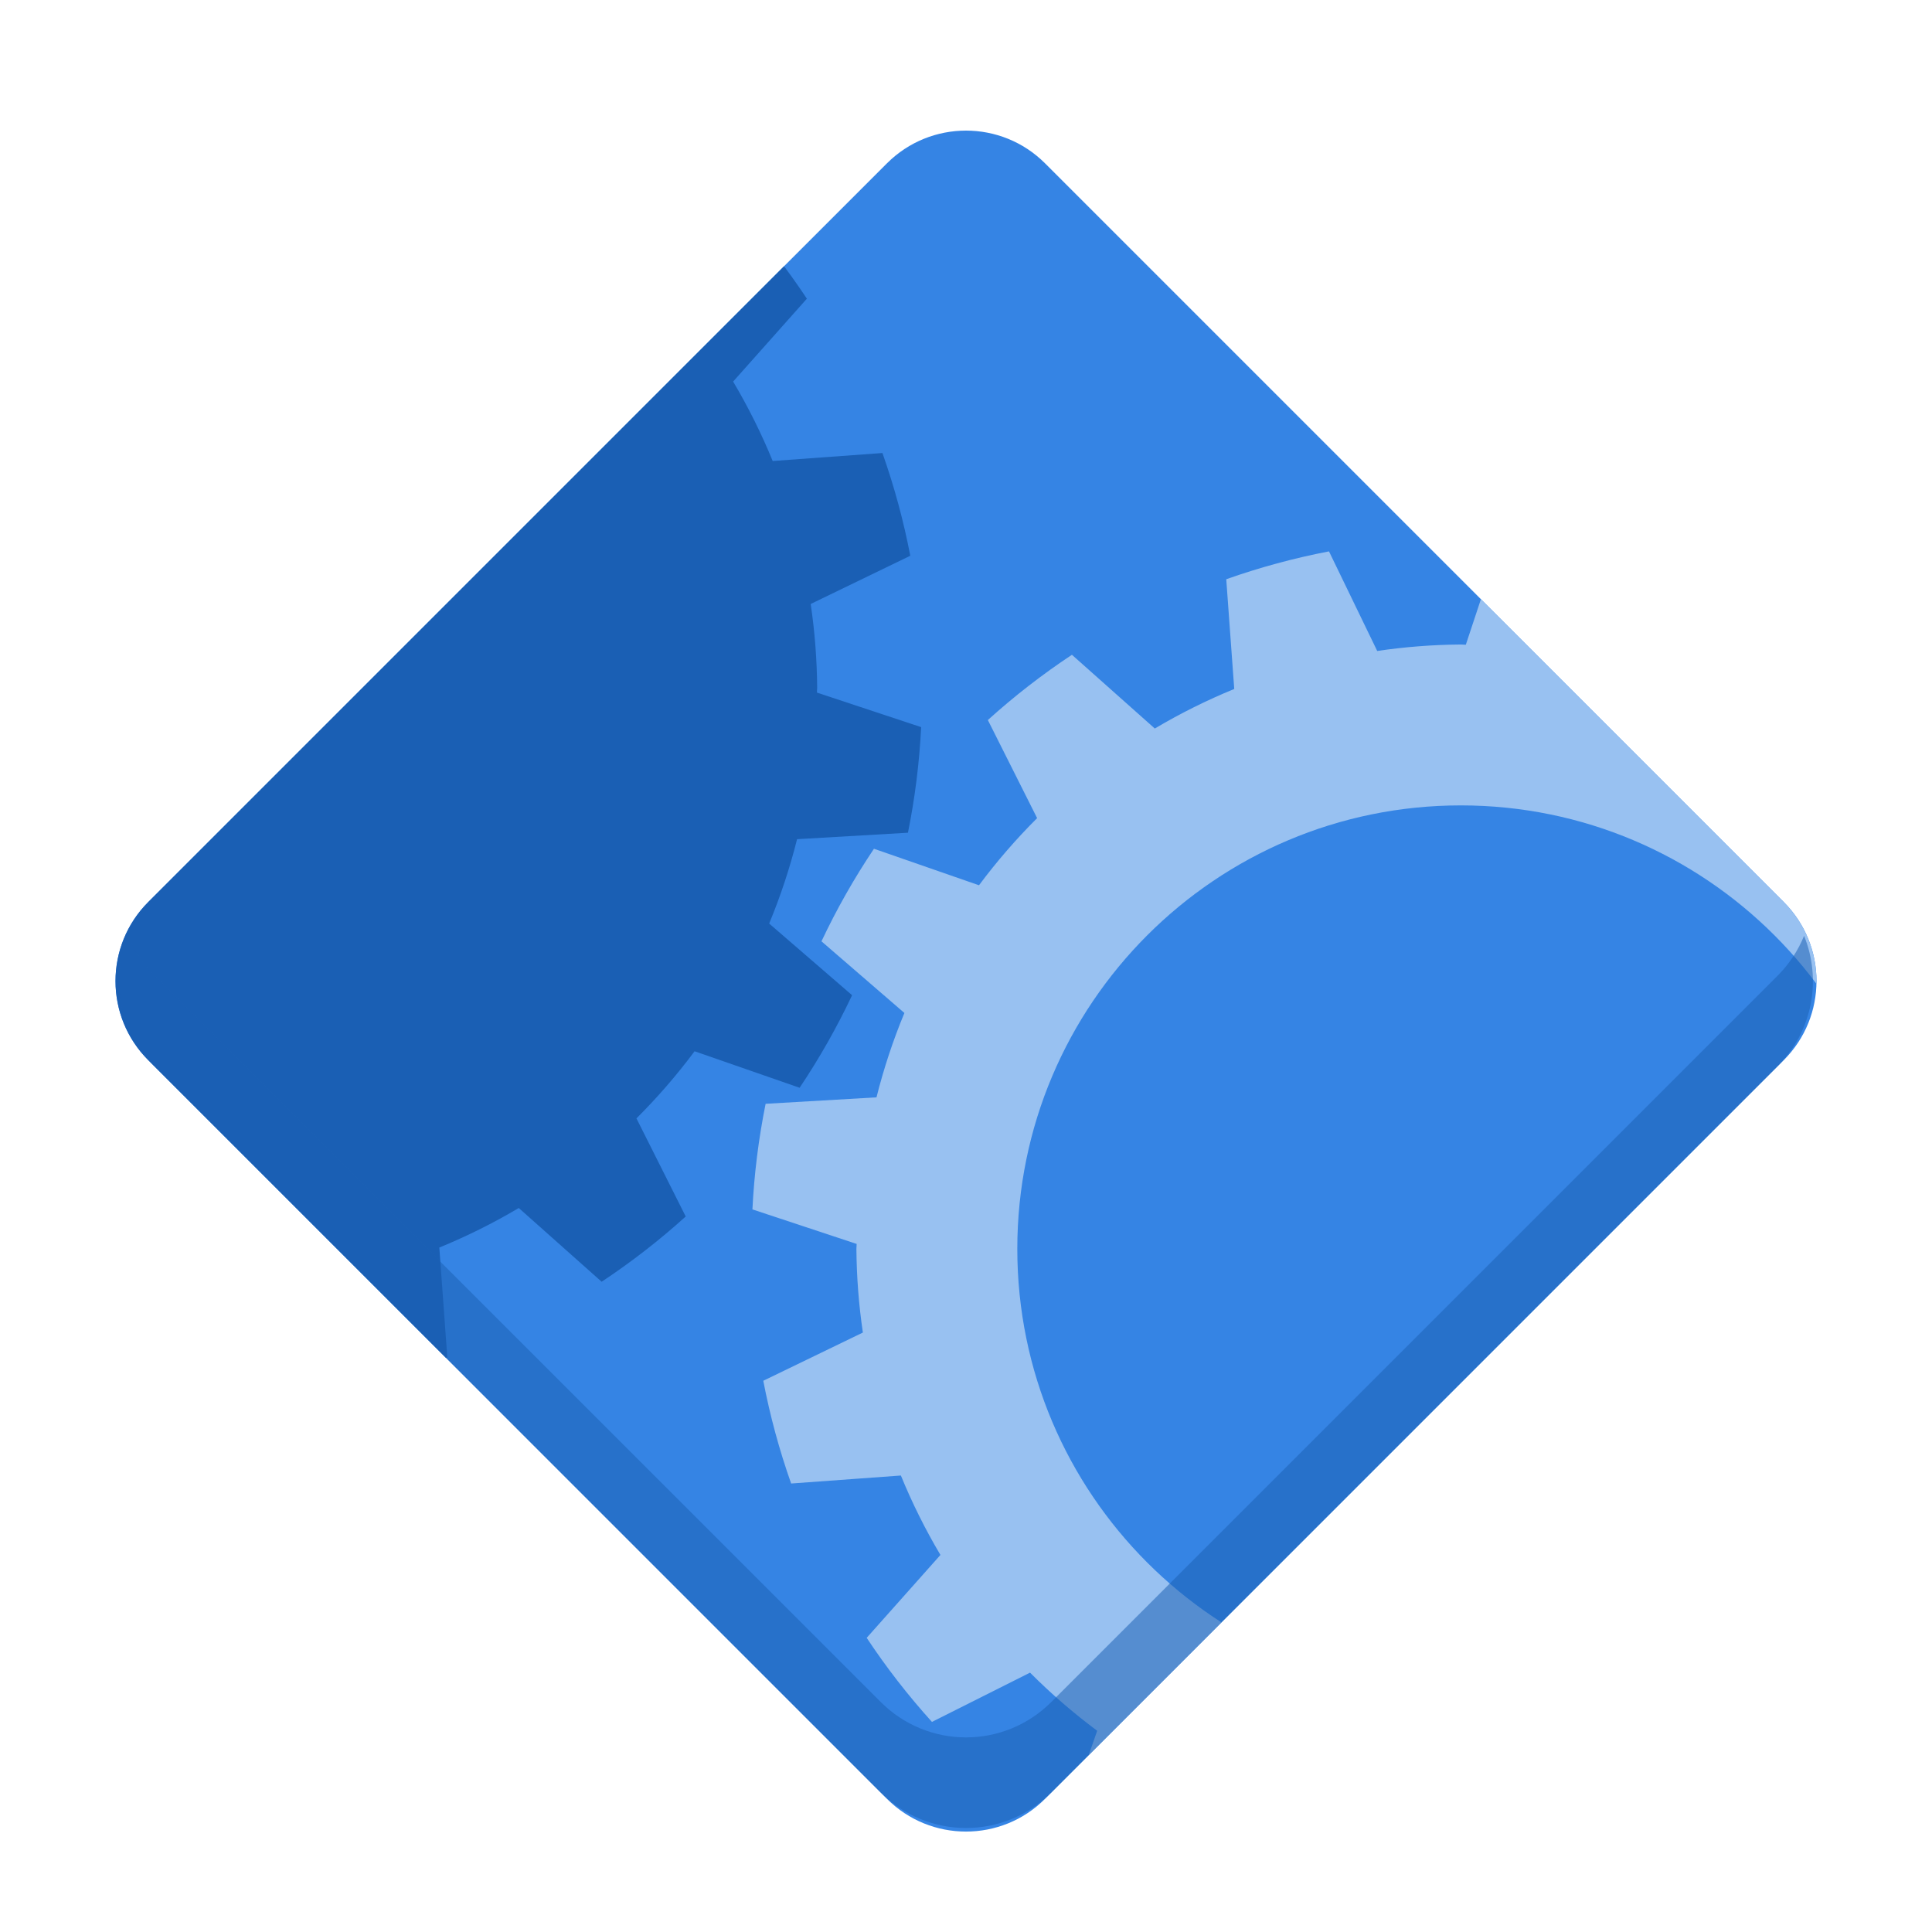
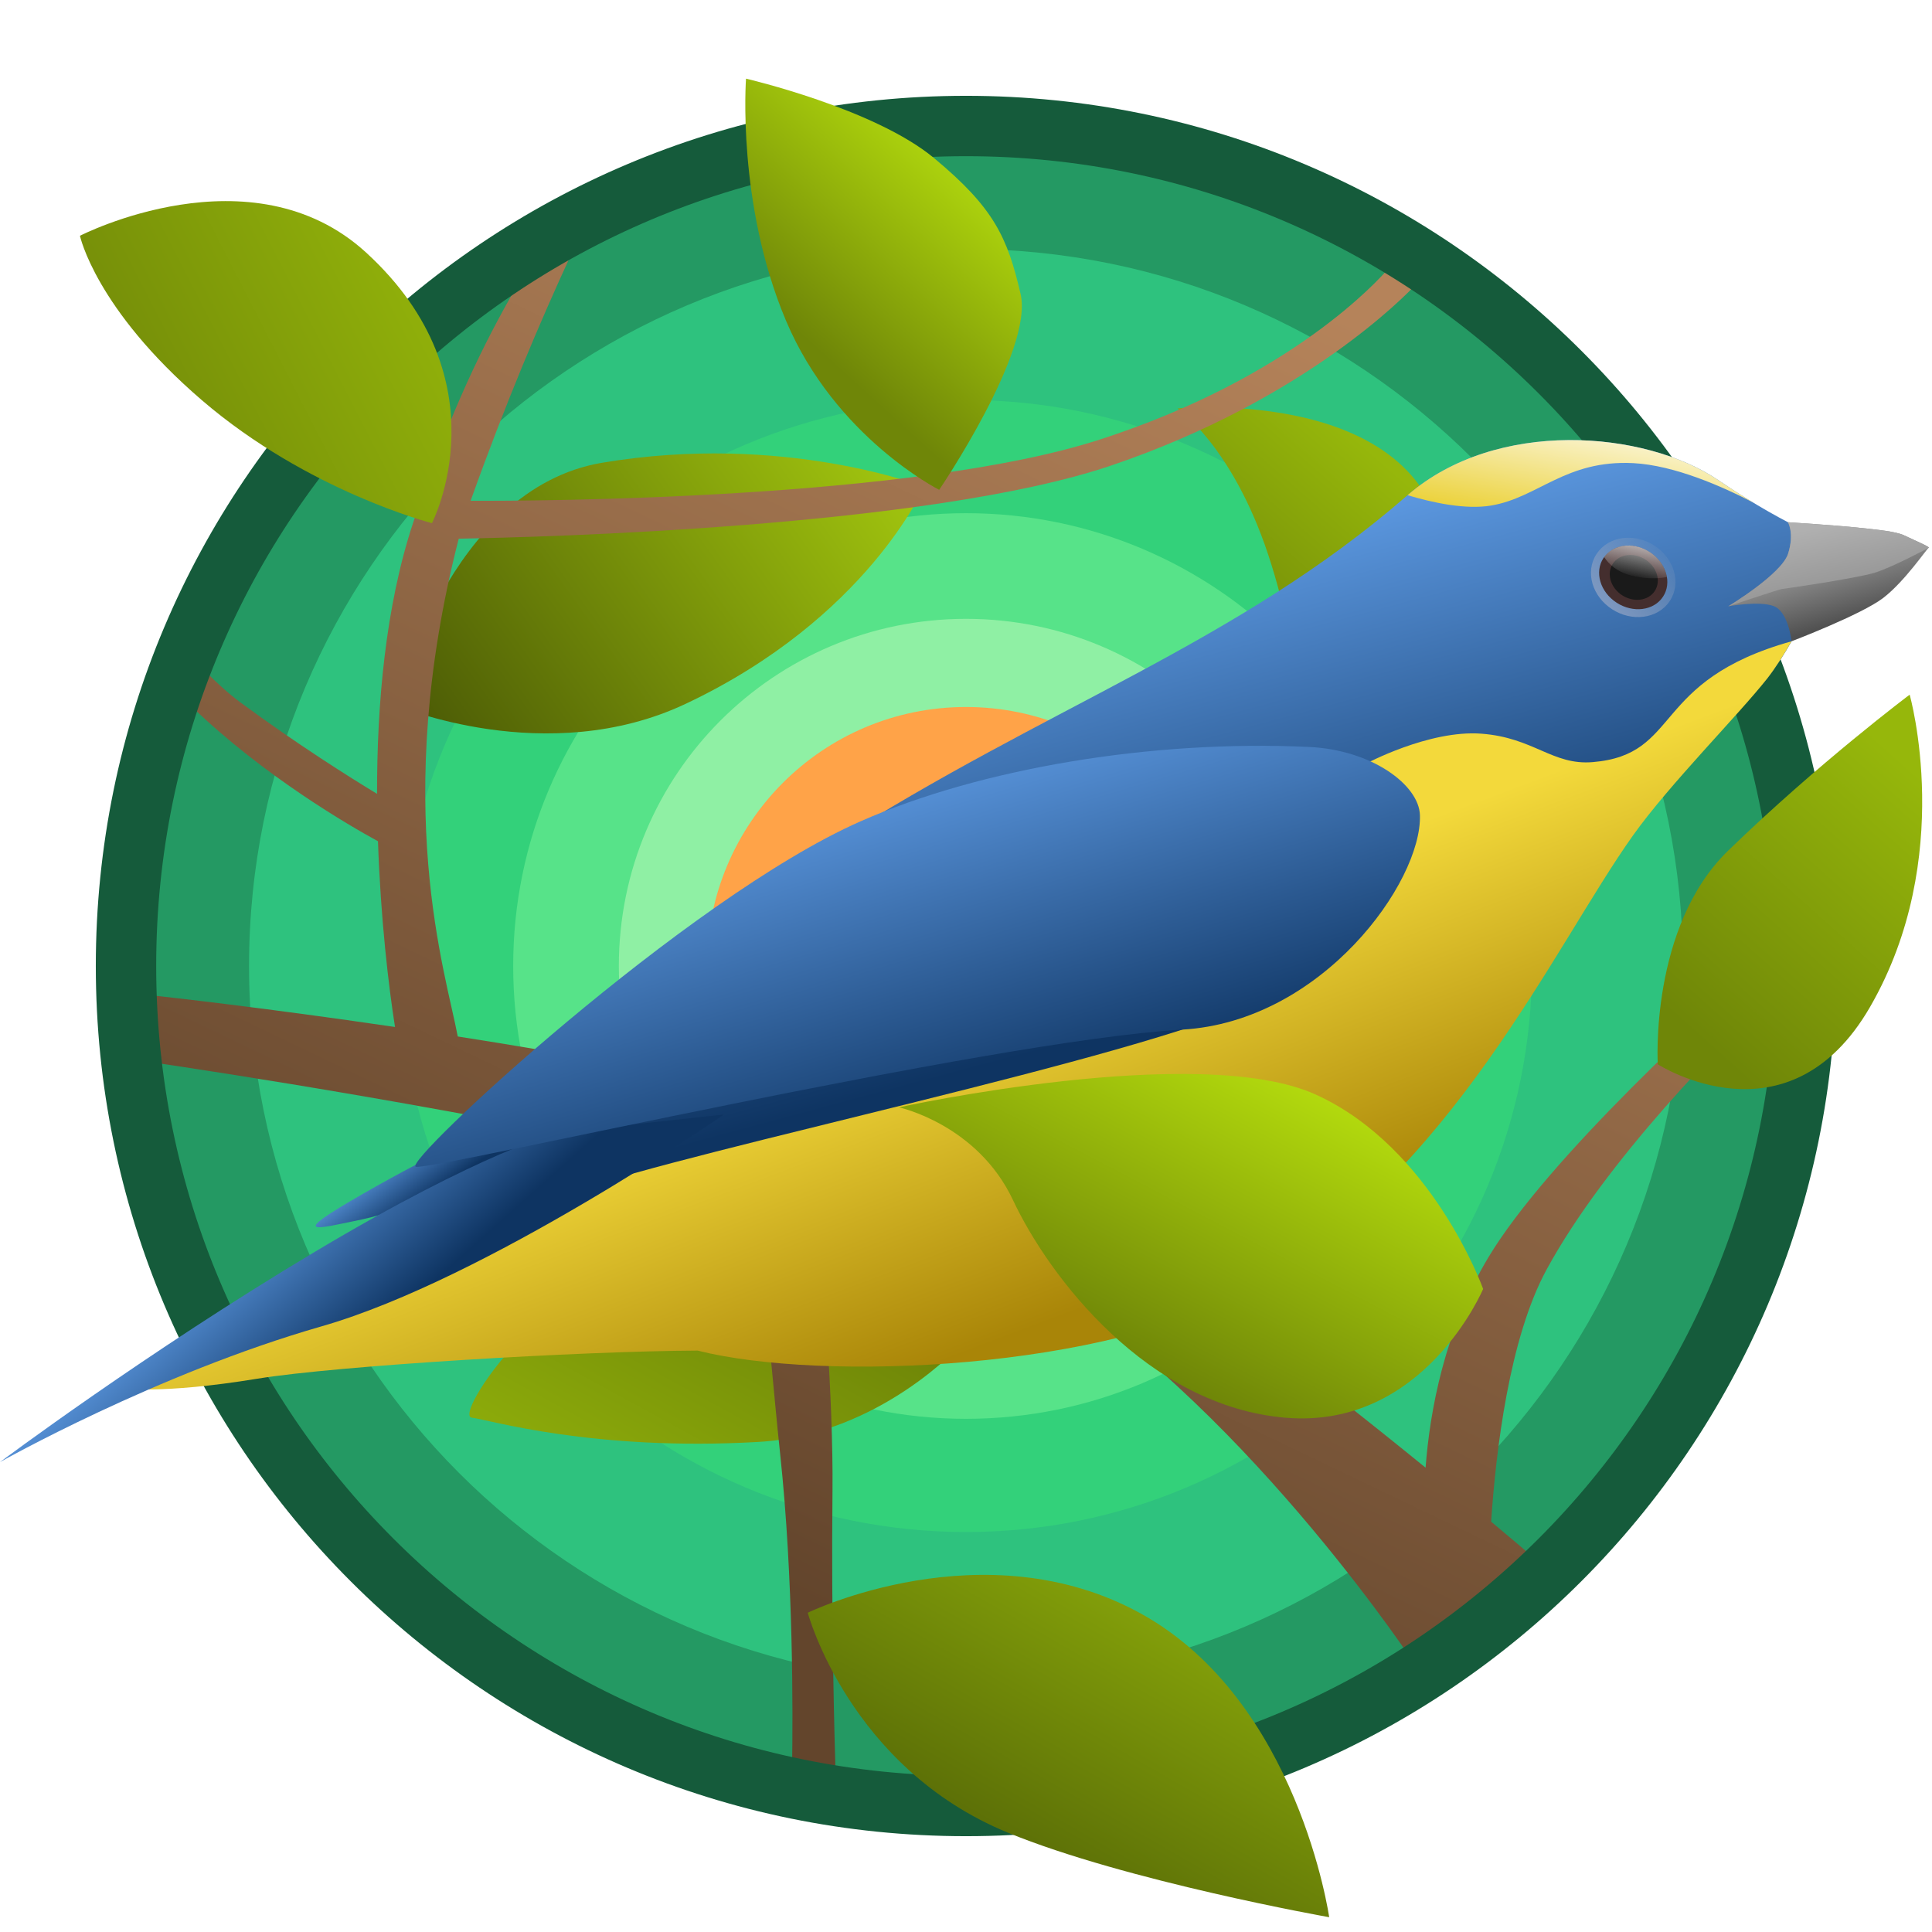
- <svg xmlns="http://www.w3.org/2000/svg" width="33.75mm" height="33.75mm" viewBox="0 0 33.75 33.75" version="1.1" id="svg974">
-   <defs id="defs968">
-     <clipPath clipPathUnits="userSpaceOnUse" id="clipPath18689">
-       <rect clip-path="none" transform="rotate(45)" ry="32" rx="32" y="123.999" x="486.037" height="362.943" width="362.943" id="rect18691" style="display:inline;opacity:1;vector-effect:none;fill:#4a86cf;fill-opacity:1;stroke:none;stroke-width:26.067;stroke-linecap:butt;stroke-linejoin:miter;stroke-miterlimit:4;stroke-dasharray:none;stroke-dashoffset:0;stroke-opacity:1;marker:none;marker-start:none;marker-mid:none;marker-end:none;paint-order:normal;enable-background:new" />
-     </clipPath>
-     <clipPath clipPathUnits="userSpaceOnUse" id="clipPath18689-3">
-       <rect clip-path="none" transform="rotate(45)" ry="32" rx="32" y="123.999" x="486.037" height="362.943" width="362.943" id="rect18691-6" style="display:inline;opacity:1;vector-effect:none;fill:#4a86cf;fill-opacity:1;stroke:none;stroke-width:26.067;stroke-linecap:butt;stroke-linejoin:miter;stroke-miterlimit:4;stroke-dasharray:none;stroke-dashoffset:0;stroke-opacity:1;marker:none;marker-start:none;marker-mid:none;marker-end:none;paint-order:normal;enable-background:new" />
-     </clipPath>
-   </defs>
-   <g id="layer1" transform="translate(-61.81982,-103.944)">
-     <g transform="matrix(0.2636723,0,0,0.2636723,61.81982,-529.397)" style="display:inline;stroke-width:0.25;enable-background:new" id="g1836">
-       <g transform="matrix(0.25,0,0,0.25,0,2295)" id="g18818" style="stroke-width:0.25">
-         <g style="stroke-width:0.27" transform="matrix(0.9260519,0,0,0.9260519,18.93073,50.87633)" id="g18590">
-           <g style="stroke-width:0.27" id="g18681" clip-path="url(#clipPath18689-3)">
-             <rect style="opacity:1;vector-effect:none;fill:#3584e4;fill-opacity:1;stroke:none;stroke-width:8.221;stroke-linecap:butt;stroke-linejoin:miter;stroke-miterlimit:4;stroke-dasharray:none;stroke-dashoffset:0;stroke-opacity:1;marker:none;marker-start:none;marker-mid:none;marker-end:none;paint-order:normal" id="rect18571" width="424" height="424" x="458.337" y="90.642" rx="10.092" ry="10.092" transform="matrix(0.6052817,0.6052817,-0.6052817,0.6052817,33.44063,99.07363)" clip-path="none" />
-             <circle style="opacity:1;vector-effect:none;fill:#f66151;fill-opacity:1;stroke:none;stroke-width:7.037;stroke-linecap:butt;stroke-linejoin:miter;stroke-miterlimit:4;stroke-dasharray:none;stroke-dashoffset:0;stroke-opacity:1;marker:none;marker-start:none;marker-mid:none;marker-end:none;paint-order:normal" id="path18706" cx="0" cy="0" r="0" transform="translate(0,-212)" />
-             <circle style="opacity:1;vector-effect:none;fill:#f66151;fill-opacity:1;stroke:none;stroke-width:7.037;stroke-linecap:butt;stroke-linejoin:miter;stroke-miterlimit:4;stroke-dasharray:none;stroke-dashoffset:0;stroke-opacity:1;marker:none;marker-start:none;marker-mid:none;marker-end:none;paint-order:normal" id="path18708" cx="0" cy="0" r="0" transform="translate(0,-212)" />
-             <path style="display:inline;opacity:1;vector-effect:none;fill:#98c1f1;fill-opacity:1;stroke:none;stroke-width:7.037;stroke-linecap:butt;stroke-linejoin:miter;stroke-miterlimit:4;stroke-dasharray:none;stroke-dashoffset:0;stroke-opacity:1;marker:none;marker-start:none;marker-mid:none;marker-end:none;paint-order:normal;enable-background:new" d="m 408.92,561.918 -9.886,29.829 a 172.971,172.971 0 0 0 -1.427,-0.071 172.971,172.971 0 0 0 -23.929,1.852 l -13.801,-28.501 a 203.293,203.293 0 0 0 -29.401,7.972 l 2.286,31.405 a 172.971,172.971 0 0 0 -22.732,11.319 l -23.718,-21.103 a 203.293,203.293 0 0 0 -24.059,18.674 l 14.099,28.073 a 172.971,172.971 0 0 0 -16.636,19.211 l -30.058,-10.448 a 203.293,203.293 0 0 0 -15.017,26.488 l 23.73,20.507 a 172.971,172.971 0 0 0 -7.985,24.143 l -31.73,1.849 a 203.293,203.293 0 0 0 -3.778,30.217 l 29.829,9.886 a 172.971,172.971 0 0 0 -0.071,1.427 172.971,172.971 0 0 0 1.852,23.929 l -28.501,13.801 a 203.293,203.293 0 0 0 7.972,29.401 l 31.405,-2.286 a 172.971,172.971 0 0 0 11.319,22.732 l -21.103,23.718 a 203.293,203.293 0 0 0 18.674,24.059 l 28.073,-14.099 a 172.971,172.971 0 0 0 19.211,16.636 l -10.448,30.058 a 203.293,203.293 0 0 0 26.488,15.017 l 20.507,-23.73 a 172.971,172.971 0 0 0 24.143,7.985 l 1.849,31.73 a 203.293,203.293 0 0 0 30.217,3.778 l 9.886,-29.829 a 172.971,172.971 0 0 0 1.427,0.071 172.971,172.971 0 0 0 23.929,-1.852 l 13.801,28.501 a 203.293,203.293 0 0 0 29.401,-7.972 l -2.286,-31.405 a 172.971,172.971 0 0 0 22.732,-11.319 l 23.718,21.103 A 203.293,203.293 0 0 0 532.96,916 l -14.099,-28.073 a 172.971,172.971 0 0 0 16.636,-19.211 l 30.058,10.448 a 203.293,203.293 0 0 0 15.017,-26.488 l -23.73,-20.507 a 172.971,172.971 0 0 0 7.985,-24.143 l 31.73,-1.849 a 203.293,203.293 0 0 0 3.778,-30.217 l -29.829,-9.886 a 172.971,172.971 0 0 0 0.071,-1.427 172.971,172.971 0 0 0 -1.852,-23.929 l 28.501,-13.801 a 203.293,203.293 0 0 0 -7.972,-29.401 l -31.405,2.286 a 172.971,172.971 0 0 0 -11.319,-22.732 l 21.103,-23.718 a 203.293,203.293 0 0 0 -18.674,-24.059 l -28.073,14.099 a 172.971,172.971 0 0 0 -19.211,-16.636 l 10.448,-30.058 A 203.293,203.293 0 0 0 485.636,581.681 l -20.507,23.73 a 172.971,172.971 0 0 0 -24.143,-7.985 l -1.849,-31.73 a 203.293,203.293 0 0 0 -30.217,-3.778 z M 397.607,637.722 A 126.926,126.926 0 0 1 524.532,764.647 126.926,126.926 0 0 1 397.607,891.572 126.926,126.926 0 0 1 270.682,764.647 126.926,126.926 0 0 1 397.607,637.722 Z" id="path18717-4" />
-             <path id="path18758" d="m 51.748,401.284 -9.886,29.829 c -0.476,-0.026 -0.951,-0.05 -1.427,-0.071 -8.01,0.062 -16.005,0.681 -23.929,1.852 L 2.706,404.392 c -9.986,1.918 -19.814,4.583 -29.401,7.972 l 2.286,31.405 c -7.844,3.211 -15.442,6.994 -22.732,11.319 l -23.718,-21.103 c -8.475,5.614 -16.518,11.857 -24.059,18.674 l 14.099,28.073 c -6.009,5.987 -11.569,12.408 -16.636,19.211 l -30.058,-10.448 c -5.661,8.442 -10.68,17.296 -15.017,26.488 l 23.73,20.507 c -3.25,7.841 -5.919,15.91 -7.985,24.143 l -31.73,1.849 c -2.013,9.964 -3.276,20.064 -3.778,30.217 l 29.829,9.886 c -0.026,0.476 -0.05,0.951 -0.071,1.427 0.062,8.01 0.681,16.005 1.852,23.929 l -28.501,13.801 c 1.918,9.986 4.583,19.814 7.972,29.401 l 31.405,-2.286 c 3.211,7.844 6.994,15.442 11.319,22.732 l -21.103,23.718 c 5.614,8.475 11.857,16.518 18.674,24.059 l 28.073,-14.099 c 5.987,6.009 12.408,11.569 19.211,16.636 l -10.448,30.058 c 8.442,5.661 17.296,10.68 26.488,15.017 l 20.507,-23.73 c 7.841,3.25 15.91,5.919 24.143,7.985 l 1.849,31.73 c 9.964,2.013 20.064,3.276 30.217,3.778 l 9.886,-29.829 c 0.476,0.026 0.951,0.05 1.427,0.071 8.01,-0.062 16.005,-0.681 23.929,-1.852 l 13.801,28.501 c 9.986,-1.918 19.814,-4.583 29.401,-7.972 l -2.286,-31.405 c 7.844,-3.211 15.442,-6.994 22.732,-11.319 l 23.718,21.103 c 8.475,-5.614 16.518,-11.857 24.059,-18.674 l -14.099,-28.073 c 6.009,-5.987 11.569,-12.408 16.636,-19.211 l 30.058,10.448 c 5.661,-8.442 10.68,-17.296 15.017,-26.488 l -23.73,-20.507 c 3.25,-7.841 5.919,-15.91 7.985,-24.143 l 31.73,-1.849 c 2.013,-9.964 3.276,-20.064 3.778,-30.217 l -29.829,-9.886 c 0.026,-0.476 0.05,-0.951 0.071,-1.427 -0.062,-8.01 -0.681,-16.005 -1.852,-23.929 l 28.501,-13.801 c -1.918,-9.986 -4.583,-19.814 -7.972,-29.401 l -31.405,2.286 c -3.211,-7.844 -6.994,-15.442 -11.319,-22.732 l 21.103,-23.718 c -5.614,-8.475 -11.857,-16.518 -18.674,-24.059 l -28.073,14.099 c -5.987,-6.009 -12.408,-11.569 -19.211,-16.636 l 10.448,-30.058 c -8.442,-5.661 -17.296,-10.68 -26.488,-15.017 l -20.507,23.73 c -7.841,-3.25 -15.91,-5.919 -24.143,-7.985 l -1.849,-31.73 c -9.964,-2.013 -20.064,-3.276 -30.217,-3.778 z" style="display:inline;opacity:1;vector-effect:none;fill:#1a5fb4;fill-opacity:1;stroke:none;stroke-width:7.037;stroke-linecap:butt;stroke-linejoin:miter;stroke-miterlimit:4;stroke-dasharray:none;stroke-dashoffset:0;stroke-opacity:1;marker:none;marker-start:none;marker-mid:none;marker-end:none;paint-order:normal;enable-background:new" />
-           </g>
-         </g>
-         <path style="display:inline;opacity:0.534;vector-effect:none;fill:#1a5fb4;fill-opacity:1;stroke:none;stroke-width:1.629;stroke-linecap:butt;stroke-linejoin:miter;stroke-miterlimit:4;stroke-dasharray:none;stroke-dashoffset:0;stroke-opacity:1;marker:none;marker-start:none;marker-mid:none;marker-end:none;paint-order:normal;enable-background:new" clip-path="none" d="m 8.477,2676 c -1.171,2.887 -0.583,6.308 1.766,8.656 l 48.102,48.102 c 3.134,3.134 8.179,3.134 11.312,0 l 48.102,-48.102 c 2.348,-2.348 2.937,-5.77 1.766,-8.656 -0.392,0.966 -0.98,1.871 -1.766,2.656 l -48.102,48.102 c -3.134,3.134 -8.179,3.134 -11.312,0 L 10.242,2678.656 C 9.457,2677.871 8.868,2676.965 8.477,2676 Z" transform="matrix(4,0,0,4,0,-10028)" id="rect18571-6" />
-       </g>
-       <rect y="2402" x="-1.5000001e-06" height="128" width="128" id="rect9125-7-2" style="display:inline;opacity:1;vector-effect:none;fill:none;fill-opacity:1;stroke:none;stroke-width:1.25;stroke-linecap:butt;stroke-linejoin:miter;stroke-miterlimit:4;stroke-dasharray:none;stroke-dashoffset:0;stroke-opacity:1;marker:none;marker-start:none;marker-mid:none;marker-end:none;paint-order:normal;enable-background:new" />
-     </g>
-   </g>
+ <svg xmlns="http://www.w3.org/2000/svg" xmlns:xlink="http://www.w3.org/1999/xlink" height="128px" viewBox="0 0 128 128" width="128px">
+   <linearGradient id="a" gradientUnits="userSpaceOnUse" x1="26.274" x2="54.781" y1="46.735" y2="26.232">
+     <stop offset="0" stop-color="#4b5a05" />
+     <stop offset="1" stop-color="#9fc20e" />
+   </linearGradient>
+   <linearGradient id="b" gradientUnits="userSpaceOnUse">
+     <stop offset="0" stop-color="#6f8608" />
+     <stop offset="1" stop-color="#96b70b" />
+   </linearGradient>
+   <linearGradient id="c" x1="78.011" x2="89.377" xlink:href="#b" y1="41.666" y2="28.582" />
+   <linearGradient id="d" x1="42.799" x2="30.948" xlink:href="#b" y1="79.362" y2="101.046" />
+   <linearGradient id="e" gradientTransform="matrix(0.812882 0 0 0.810828 -200.196 -44.96324)" gradientUnits="userSpaceOnUse" x1="287.578" x2="336.795" y1="174.523" y2="72.116">
+     <stop offset="0" stop-color="#63452c" />
+     <stop offset="1" stop-color="#b5835a" />
+   </linearGradient>
+   <linearGradient id="f" gradientUnits="userSpaceOnUse">
+     <stop offset="0" stop-color="#0e3462" />
+     <stop offset="1" stop-color="#62a0ea" />
+   </linearGradient>
+   <linearGradient id="g" x1="69.679" x2="61.444" xlink:href="#f" y1="69.421" y2="38.869" />
+   <linearGradient id="h" gradientUnits="userSpaceOnUse" x1="97.078" x2="98.218" y1="33.561" y2="27.258">
+     <stop offset="0" stop-color="#ecd33f" />
+     <stop offset="1" stop-color="#faf4d1" />
+   </linearGradient>
+   <linearGradient id="i" gradientUnits="userSpaceOnUse" x1="70.75" x2="62.88" y1="87.085" y2="66.194">
+     <stop offset="0" stop-color="#a98508" />
+     <stop offset="1" stop-color="#f3d93b" />
+   </linearGradient>
+   <linearGradient id="j" gradientUnits="userSpaceOnUse" x1="120.892" x2="119.897" y1="41.597" y2="38.149">
+     <stop offset="0" stop-color="#505050" />
+     <stop offset="1" stop-color="#8a8a8a" />
+   </linearGradient>
+   <linearGradient id="k" gradientUnits="userSpaceOnUse" x1="122.874" x2="122.094" y1="38.254" y2="34.598">
+     <stop offset="0" stop-color="#999999" />
+     <stop offset="1" stop-color="#b0b0b0" />
+   </linearGradient>
+   <linearGradient id="l" gradientUnits="userSpaceOnUse" x1="354.412" x2="355.494" y1="-144.493" y2="-153.372">
+     <stop offset="0" stop-color="#889ec3" />
+     <stop offset="1" stop-color="#8fa1bc" stop-opacity="0" />
+   </linearGradient>
+   <linearGradient id="m" gradientUnits="userSpaceOnUse" x1="108.497" x2="108.06" y1="36.116" y2="38.308">
+     <stop offset="0" stop-color="#f9f9f9" stop-opacity="0.631" />
+     <stop offset="1" stop-color="#f9f9f9" stop-opacity="0" />
+   </linearGradient>
+   <linearGradient id="n" x1="28.721" x2="26.149" xlink:href="#f" y1="79.202" y2="75.719" />
+   <linearGradient id="o" x1="33.801" x2="25.725" xlink:href="#f" y1="80.388" y2="71.355" />
+   <linearGradient id="p" x1="72.66" x2="65.007" xlink:href="#f" y1="72.685" y2="46.95" />
+   <linearGradient id="q" x1="0.288" x2="25.834" xlink:href="#b" y1="19.66" y2="6.576" />
+   <linearGradient id="r" gradientUnits="userSpaceOnUse" x1="49.377" x2="61.257" y1="18.832" y2="5.748">
+     <stop offset="0" stop-color="#6f8608" />
+     <stop offset="1" stop-color="#b8e10e" />
+   </linearGradient>
+   <linearGradient id="s" gradientUnits="userSpaceOnUse" x1="77.381" x2="87.186" y1="91.265" y2="72.523">
+     <stop offset="0" stop-color="#6f8608" />
+     <stop offset="1" stop-color="#b2d90d" />
+   </linearGradient>
+   <linearGradient id="t" gradientTransform="matrix(0.651063 0.492057 -0.492057 0.651063 -65.92867 -211.2871)" x1="391.489" x2="393.798" xlink:href="#b" y1="142.797" y2="114.998" />
+   <linearGradient id="u" gradientUnits="userSpaceOnUse" x1="64.738" x2="83.23" y1="127.185" y2="94.947">
+     <stop offset="0" stop-color="#506106" />
+     <stop offset="1" stop-color="#a1c40c" />
+   </linearGradient>
+   <path d="m 119.652 64 c 0 30.734 -24.918 55.652 -55.652 55.652 s -55.652 -24.918 -55.652 -55.652 s 24.918 -55.652 55.652 -55.652 s 55.652 24.918 55.652 55.652 z m 0 0" fill="#249963" />
+   <path d="m 102.176 64.176 c 0 20.988 -17.012 38 -38 38 c -20.984 0 -38 -17.012 -38 -38 c 0 -20.984 17.016 -38 38 -38 c 20.988 0 38 17.016 38 38 z m 0 0" fill="#2ec27e" />
+   <path d="m 111.5 64 c 0 26.234 -21.266 47.5 -47.5 47.5 s -47.5 -21.266 -47.5 -47.5 s 21.266 -47.5 47.5 -47.5 s 47.5 21.266 47.5 47.5 z m 0 0" fill="#2ec27e" />
+   <path d="m 101.5 64 c 0 20.711 -16.789 37.5 -37.5 37.5 s -37.5 -16.789 -37.5 -37.5 s 16.789 -37.5 37.5 -37.5 s 37.5 16.789 37.5 37.5 z m 0 0" fill="#33d17a" />
+   <path d="m 94 64 c 0 16.57 -13.43 30 -30 30 s -30 -13.43 -30 -30 s 13.43 -30 30 -30 s 30 13.43 30 30 z m 0 0" fill="#57e389" />
+   <path d="m 87 64 c 0 12.703 -10.297 23 -23 23 s -23 -10.297 -23 -23 s 10.297 -23 23 -23 s 23 10.297 23 23 z m 0 0" fill="#8ff0a4" />
+   <path d="m 81.16 64 c 0 9.477 -7.684 17.16 -17.16 17.16 s -17.16 -7.684 -17.16 -17.16 s 7.684 -17.16 17.16 -17.16 s 17.16 7.684 17.16 17.16 z m 0 0" fill="#ffa348" />
+   <path d="m 65.449 64 c 0 0.801 -0.648 1.449 -1.449 1.449 c -0.801 0 -1.449 -0.648 -1.449 -1.449 s 0.648 -1.449 1.449 -1.449 c 0.801 0 1.449 0.648 1.449 1.449 z m 0 0" stroke="#000000" stroke-linecap="square" stroke-width="0.518" />
+   <path d="m 26.273 46.734 s 3.383 -14.359 13.633 -16.078 c 12.051 -2.023 21.316 1.594 21.316 1.594 s -3.77 8.707 -15.801 14.383 c -9.211 4.344 -19.148 0.102 -19.148 0.102 z m 0 0" fill="url(#a)" />
+   <path d="m 78.012 27.062 s 3.605 2.449 6.008 9.68 c 2.402 7.234 3.883 19.605 3.883 19.605 s 8.805 -7.82 7.844 -19.359 c -0.961 -11.539 -17.734 -9.926 -17.734 -9.926 z m 0 0" fill="url(#c)" />
+   <path d="m 63.734 89.012 s -9.555 -10.441 -18.664 -7.379 c -9.105 3.062 -15.012 12.133 -13.82 12.289 c 1.188 0.152 8.051 2.238 19.004 1.609 c 8.059 -0.461 13.48 -6.52 13.48 -6.52 z m 0 0" fill="url(#d)" />
+   <path d="m 37.844 16.848 c -1.258 0.699 -2.488 1.441 -3.684 2.234 c -2.035 3.574 -4.289 7.977 -6.797 15.574 c -1.832 5.555 -2.391 12.02 -2.383 17.938 c -1.723 -1.043 -5.246 -3.25 -9.07 -6.07 c -0.777 -0.578 -1.551 -1.285 -2.309 -2.047 c -0.309 0.785 -0.574 1.59 -0.844 2.391 c 4.723 4.539 10.344 7.809 12.285 8.867 c 0.176 5.141 0.707 9.641 1.129 12.305 c -8.816 -1.293 -15.047 -1.98 -16.219 -2.105 c 0.051 1.508 0.16 3.004 0.332 4.477 c 2.781 0.41 21.746 3.25 37.547 6.906 c 2.766 3.172 2.973 10.75 3.855 18.996 c 0.891 8.316 0.844 17.34 0.793 20.625 c 0.949 0.207 1.91 0.391 2.879 0.551 c -0.062 -2.086 -0.293 -10.09 -0.203 -18.762 c 0.059 -5.836 -0.633 -15.609 -1.312 -19.871 c 3.977 1.098 7.562 2.262 10.355 3.473 c 14.188 6.152 26.973 24.191 29.141 27.344 c 2.961 -1.895 5.727 -4.066 8.258 -6.484 c -0.762 -0.652 -1.109 -0.961 -2.805 -2.375 c 0.316 -4.695 1.195 -12.152 3.68 -16.715 c 3.922 -7.203 11.699 -15.09 15.836 -19.027 c 0.008 -0.316 0.027 -0.629 0.027 -0.945 c 0 -0.539 -0.027 -1.066 -0.043 -1.602 c -5 4.406 -15.738 14.234 -19.664 20.746 c -2.926 4.855 -3.895 10.215 -4.18 13.965 c -7.59 -6.18 -18.508 -14.656 -26.586 -19.129 c -7.336 -4.059 -23.859 -7.305 -37.535 -9.438 c -0.781 -4.199 -4.457 -15.312 0.051 -32.926 c 0.004 -0.02 0.012 -0.039 0.016 -0.055 c 5.344 -0.094 31.133 -0.75 43.215 -4.844 c 12.883 -4.367 19.57 -11.328 20.18 -11.98 c -0.582 -0.379 -1.168 -0.754 -1.766 -1.113 c -0.715 0.832 -6.504 7.289 -19.188 11.379 c -12.34 3.98 -37.27 4.062 -41.656 4.047 c 2.309 -6.457 4.586 -11.828 6.664 -16.328 z m 0 0" fill="url(#e)" />
+   <path d="m 119.652 64 c 0 30.734 -24.918 55.652 -55.652 55.652 s -55.652 -24.918 -55.652 -55.652 s 24.918 -55.652 55.652 -55.652 s 55.652 24.918 55.652 55.652 z m 0 0" fill="none" stroke="#155b3b" stroke-linecap="square" stroke-width="4" />
+   <path d="m 55.156 55.883 c -18.871 12.086 -33.711 29.957 -33.711 29.957 s 16.004 -1.578 23.387 1.133 c 7.387 2.707 12.984 2.699 25.918 0.113 c 12.031 -2.406 18.727 -7.094 24.77 -13.367 c 6.043 -6.27 8.105 -15.48 10.793 -18.684 c 3.008 -3.594 8.898 -7.695 10.77 -10.082 c 2.285 -2.91 4.723 -8.875 4.723 -8.875 s -3.047 -0.918 -7.949 -4.258 c -4.879 -3.324 -14.742 -4.109 -20.613 0.996 c -11.301 9.832 -23.949 14.016 -38.086 23.066 z m 0 0" fill="url(#g)" />
+   <path d="m 103.922 29.156 c -3.805 0.027 -7.73 1.105 -10.664 3.652 c 1.656 0.496 3.844 0.973 5.543 0.684 c 3.125 -0.531 4.918 -3.031 9.402 -2.809 c 2.734 0.141 5.938 1.559 8.023 2.648 c -0.734 -0.441 -1.512 -0.926 -2.371 -1.512 c -2.438 -1.66 -6.125 -2.688 -9.934 -2.664 z m 14.508 5.43 c 0.004 0 0.023 0.012 0.023 0.012 c -0.008 -0.004 -0.016 -0.012 -0.023 -0.012 z m 0 0" fill="url(#h)" />
+   <path d="m 118.691 42.488 c -9.367 2.625 -7.262 7.512 -13.168 8.004 c -2.676 0.223 -3.895 -1.621 -7.371 -1.883 c -3.477 -0.266 -7.695 2.008 -7.695 2.008 s 3.176 1.02 2.977 3.863 c -0.203 2.84 -3.488 7.68 -8.922 11.219 c -5.438 3.535 -33.883 9.379 -44.746 12.684 c -10.809 3.289 -18.207 7.41 -18.277 7.449 c 0 0 -0.004 0.004 -0.008 0.008 c 0.027 0 1.211 0.031 2.824 0.09 c -1.754 0.57 -5.094 1.652 -5.094 1.652 l -11.086 4.383 s 2.465 0.434 8.918 -0.621 c 5.273 -0.863 21.445 -1.832 29.176 -1.863 c 8.254 2.082 27.164 1.305 36.746 -4.18 c 13.305 -7.609 19.977 -22.582 25.238 -29.969 c 2.41 -3.379 7.004 -7.992 8.879 -10.379 c 0.539 -0.688 1.086 -1.555 1.609 -2.465 z m 0 0" fill="url(#i)" />
+   <path d="m 118.453 34.598 s 3.242 0.211 4.578 0.352 c 1.332 0.141 2.574 0.254 3.141 0.527 c 0.562 0.273 1.734 0.77 1.613 0.812 c -0.117 0.043 -1.578 2.223 -3.02 3.328 c -1.441 1.105 -6.07 2.871 -6.07 2.871 s -0.207 -1.977 -1.191 -2.336 c -0.98 -0.359 -3 0.016 -3 0.016 s 3.535 -2.125 3.965 -3.492 c 0.426 -1.367 -0.016 -2.078 -0.016 -2.078 z m 0 0" fill="url(#j)" />
+   <path d="m 118.453 34.598 s 0.441 0.711 0.016 2.078 c -0.43 1.367 -3.965 3.492 -3.965 3.492 s 3.434 -1.145 3.543 -1.145 c 0.113 0 4.926 -0.707 6.141 -1.074 c 1.215 -0.371 3.598 -1.66 3.598 -1.66 v -0.02 c -0.074 -0.105 -1.098 -0.543 -1.613 -0.793 c -0.566 -0.273 -1.809 -0.383 -3.141 -0.527 c -1.336 -0.141 -4.578 -0.352 -4.578 -0.352 z m 0 0" fill="url(#k)" />
+   <path d="m 357.829 -148.931 c -0.001 1.356 -1.286 2.458 -2.88 2.459 c -1.586 0.001 -2.877 -1.102 -2.872 -2.461 c -0.002 -1.359 1.286 -2.458 2.873 -2.459 c 1.593 -0 2.88 1.099 2.879 2.461 z m 0 0" fill="none" stroke="url(#l)" stroke-linecap="round" stroke-width="1.3" transform="matrix(0.644715 0.500345 -0.523894 0.62573 -198.6635 -46.15228)" />
+   <path d="m 110.059 39.695 c -0.711 0.848 -2.117 0.895 -3.145 0.098 c -1.023 -0.793 -1.277 -2.129 -0.562 -2.977 c 0.711 -0.852 2.117 -0.895 3.141 -0.102 c 1.027 0.797 1.281 2.129 0.566 2.98 z m 0 0" fill="#442e2e" />
+   <path d="m 109.547 39.27 c -0.5 0.598 -1.492 0.629 -2.215 0.07 c -0.719 -0.562 -0.898 -1.5 -0.398 -2.102 c 0.504 -0.598 1.496 -0.629 2.215 -0.07 c 0.723 0.562 0.902 1.5 0.398 2.102 z m 0 0" fill="#1a1a1a" />
+   <path d="m 107.965 36.145 c -0.648 -0.023 -1.238 0.219 -1.609 0.664 c -0.027 0.035 -0.051 0.07 -0.074 0.105 c 0.293 0.445 0.832 0.977 1.797 1.219 c 1.035 0.258 1.848 0.199 2.355 0.098 c -0.094 -0.578 -0.434 -1.129 -0.941 -1.52 c -0.445 -0.348 -0.988 -0.547 -1.527 -0.566 z m 0 0" fill="url(#m)" />
+   <path d="m 35.066 73.918 c -0.926 -0.074 -6.098 2.344 -11.062 5.199 c -4.965 2.855 -3.164 2.328 -0.023 1.672 c 3.137 -0.652 8.699 -3.23 10.211 -4.391 c 1.516 -1.156 0.875 -2.48 0.875 -2.48 z m 0 0" fill="url(#n)" />
+   <path d="m 36.973 75.035 s -4.941 1.223 -16.129 7.91 c -11.191 6.688 -20.844 13.922 -20.844 13.922 s 10.348 -5.852 21.312 -8.996 c 10.965 -3.148 26.652 -14.031 26.652 -14.031 z m 0 0" fill="url(#o)" />
+   <path d="m 86.738 49.488 c 4.16 0.199 7.277 2.516 7.336 4.52 c 0.133 4.426 -6.48 13.672 -15.746 14.207 c -12.801 0.738 -49.859 9.387 -50.781 9.086 c -0.918 -0.301 17.961 -17.805 29.441 -22.875 c 7.93 -3.504 19.289 -5.43 29.75 -4.938 z m 0 0" fill="url(#p)" />
+   <path d="m 28.617 34.66 s -8.207 -2.098 -15.25 -8.152 c -7.043 -6.055 -8.07 -10.887 -8.07 -10.887 s 11.367 -5.848 18.965 1.117 c 9.254 8.48 4.355 17.922 4.355 17.922 z m 0 0" fill="url(#q)" />
+   <path d="m 62.223 32.453 s -6.887 -3.473 -10.152 -11.215 c -3.27 -7.746 -2.645 -16.027 -2.645 -16.027 s 8.504 1.973 12.461 5.266 c 3.961 3.293 4.859 5.238 5.73 9.004 c 0.867 3.766 -5.395 12.973 -5.395 12.973 z m 0 0" fill="url(#r)" />
+   <path d="m 98.262 85.395 s -3.348 -9.352 -11.074 -12.871 c -7.73 -3.52 -27.633 0.84 -27.633 0.84 s 5.199 1.117 7.566 6.16 c 2.371 5.047 8.906 13.648 18.074 14.406 c 9.164 0.758 13.066 -8.535 13.066 -8.535 z m 0 0" fill="url(#s)" />
+   <path d="m 109.832 70.512 s -0.551 -9.105 4.672 -14.164 c 6.008 -5.82 12.016 -10.324 12.016 -10.324 s 3.078 10.805 -2.621 20.684 c -5.414 9.383 -14.066 3.805 -14.066 3.805 z m 0 0" fill="url(#t)" />
+   <path d="m 53.516 106.848 s 11.707 -5.695 22.105 0.074 c 10.402 5.773 12.441 20.098 12.441 20.098 s -13.445 -2.383 -21.289 -5.602 c -10.508 -4.316 -13.258 -14.57 -13.258 -14.57 z m 0 0" fill="url(#u)" />
</svg>
